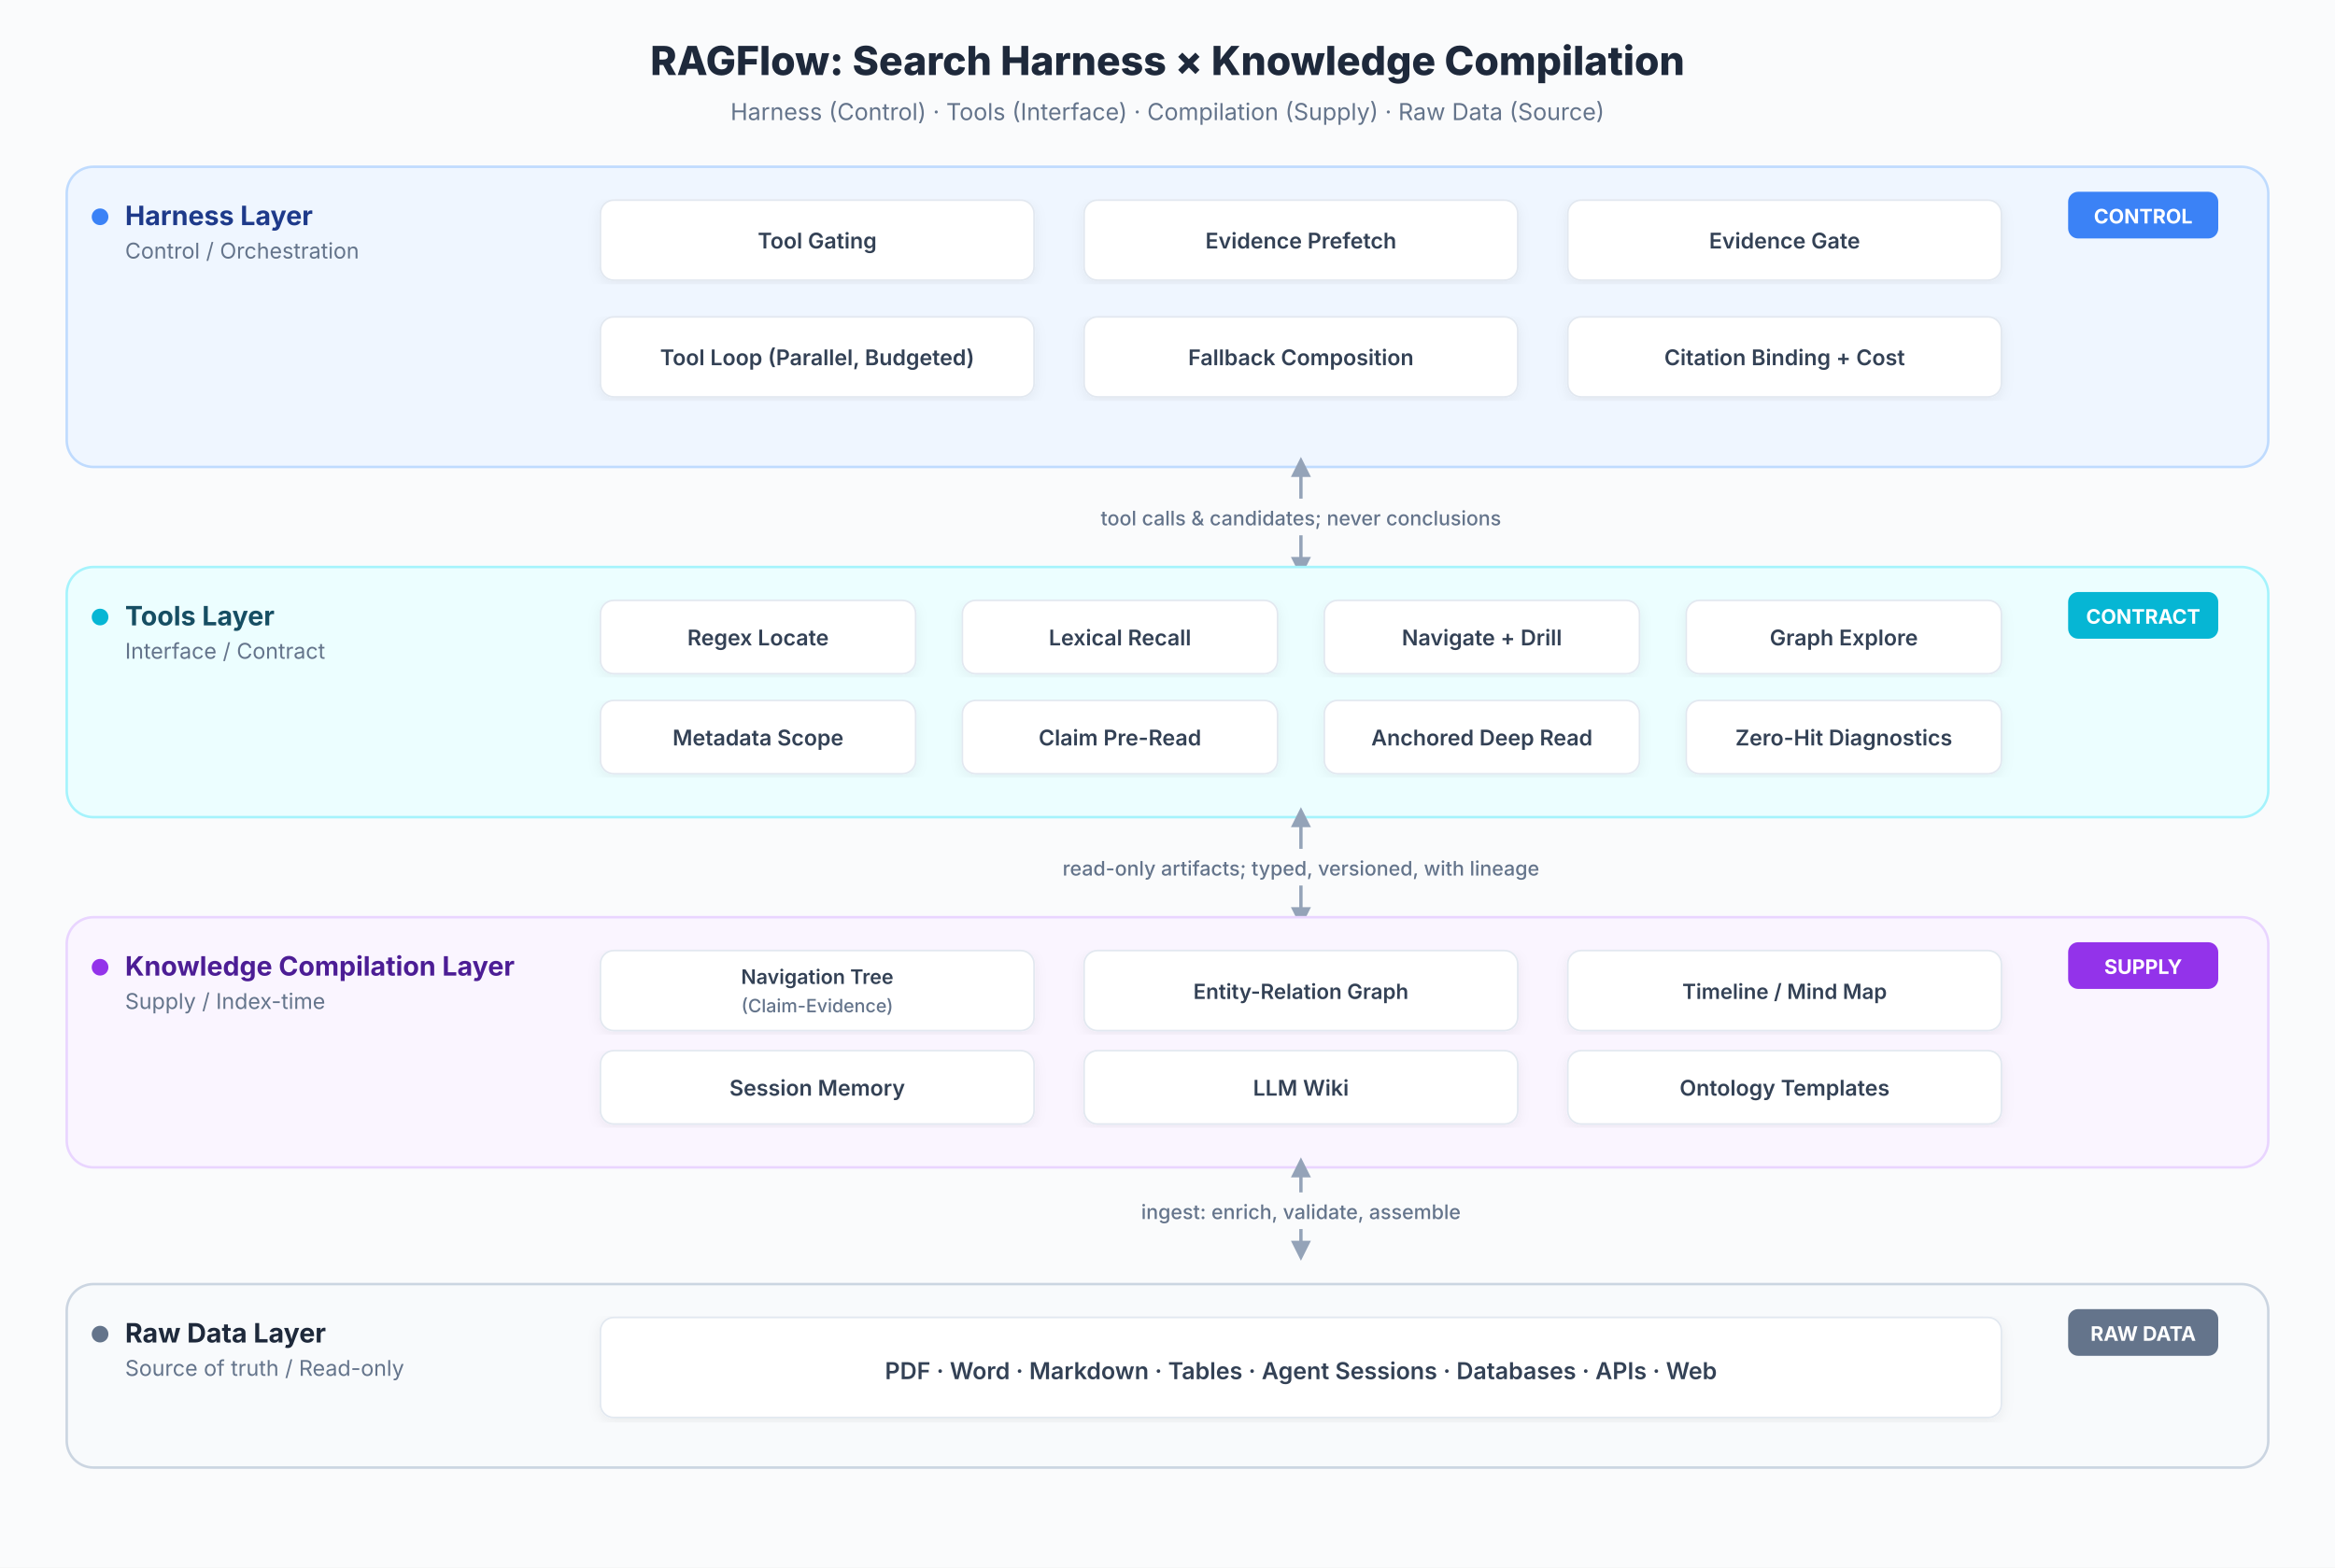
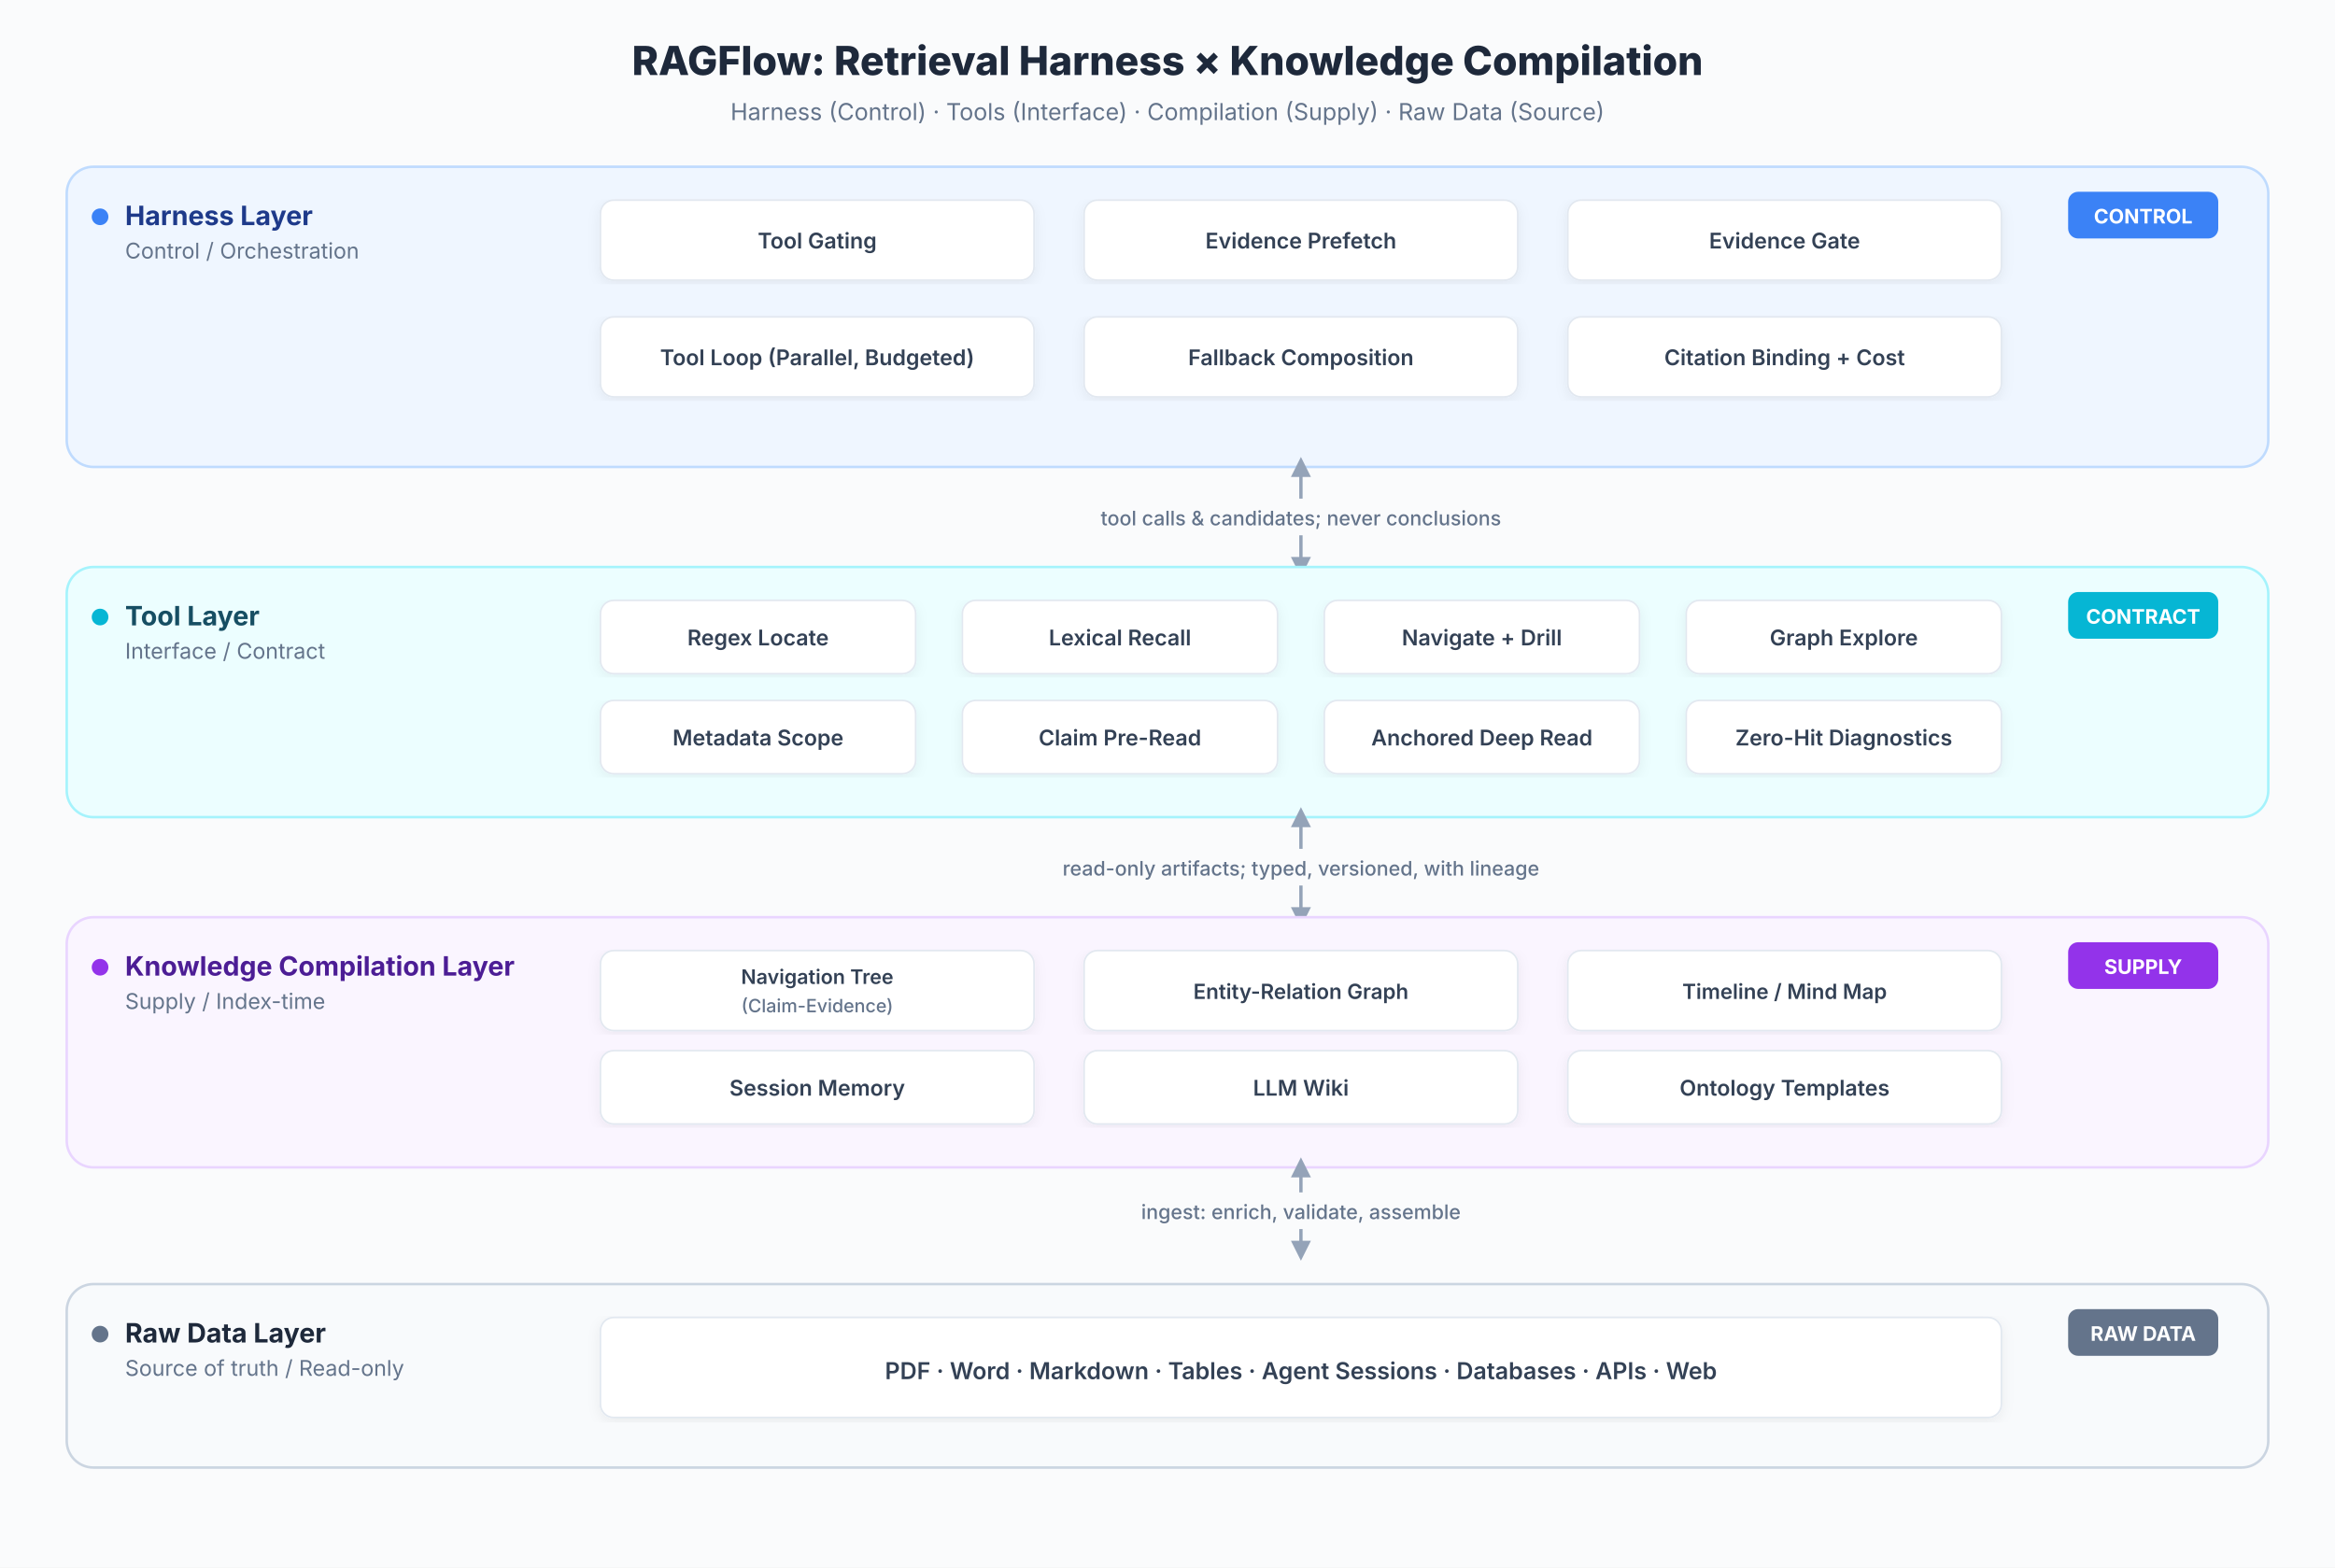
<svg xmlns="http://www.w3.org/2000/svg" viewBox="0 0 1400 940" font-family="'Inter', -apple-system, BlinkMacSystemFont, 'Segoe UI', Roboto, Helvetica, Arial, sans-serif">
  <defs>
    <filter id="shadow" x="-5%" y="-5%" width="110%" height="110%">
      <feDropShadow dx="0" dy="2" stdDeviation="4" flood-color="#0F172A" flood-opacity="0.06" />
    </filter>
    <marker id="arrow-gray" viewBox="0 0 10 10" refX="5" refY="5" markerWidth="6" markerHeight="6" orient="auto-start-reverse">
      <path d="M0,0 L10,5 L0,10 z" fill="#94A3B8" />
    </marker>
  </defs>
  <rect width="1400" height="940" fill="#FAFBFC" />
-   <text x="700" y="45" text-anchor="middle" font-size="24" font-weight="800" fill="#1E293B">RAGFlow: Search Harness × Knowledge Compilation</text>
+   <text x="700" y="45" text-anchor="middle" font-size="24" font-weight="800" fill="#1E293B">RAGFlow: Retrieval Harness × Knowledge Compilation</text>
  <text x="700" y="72" text-anchor="middle" font-size="14" fill="#64748B">Harness (Control) · Tools (Interface) · Compilation (Supply) · Raw Data (Source)</text>
  <rect x="40" y="100" width="1320" height="180" rx="16" fill="#EFF6FF" stroke="#BFDBFE" stroke-width="1.5" />
  <circle cx="60" cy="130" r="5" fill="#3B82F6" />
  <text x="75" y="135" font-size="16" font-weight="700" fill="#1E3A8A">Harness Layer</text>
  <text x="75" y="155" font-size="13" fill="#64748B">Control / Orchestration</text>
  <rect x="1240" y="115" width="90" height="28" rx="6" fill="#3B82F6" />
  <text x="1285" y="134" text-anchor="middle" font-size="12" font-weight="700" fill="#FFFFFF">CONTROL</text>
  <g filter="url(#shadow)">
    <rect x="360" y="120" width="260" height="48" rx="8" fill="#FFFFFF" stroke="#E2E8F0" stroke-width="1" />
    <rect x="650" y="120" width="260" height="48" rx="8" fill="#FFFFFF" stroke="#E2E8F0" stroke-width="1" />
    <rect x="940" y="120" width="260" height="48" rx="8" fill="#FFFFFF" stroke="#E2E8F0" stroke-width="1" />
  </g>
  <text x="490" y="149" text-anchor="middle" font-size="13" font-weight="600" fill="#334155">Tool Gating</text>
  <text x="780" y="149" text-anchor="middle" font-size="13" font-weight="600" fill="#334155">Evidence Prefetch</text>
  <text x="1070" y="149" text-anchor="middle" font-size="13" font-weight="600" fill="#334155">Evidence Gate</text>
  <g filter="url(#shadow)">
    <rect x="360" y="190" width="260" height="48" rx="8" fill="#FFFFFF" stroke="#E2E8F0" stroke-width="1" />
    <rect x="650" y="190" width="260" height="48" rx="8" fill="#FFFFFF" stroke="#E2E8F0" stroke-width="1" />
    <rect x="940" y="190" width="260" height="48" rx="8" fill="#FFFFFF" stroke="#E2E8F0" stroke-width="1" />
  </g>
  <text x="490" y="219" text-anchor="middle" font-size="13" font-weight="600" fill="#334155">Tool Loop (Parallel, Budgeted)</text>
  <text x="780" y="219" text-anchor="middle" font-size="13" font-weight="600" fill="#334155">Fallback Composition</text>
  <text x="1070" y="219" text-anchor="middle" font-size="13" font-weight="600" fill="#334155">Citation Binding + Cost</text>
  <line x1="780" y1="280" x2="780" y2="340" stroke="#94A3B8" stroke-width="2" marker-start="url(#arrow-gray)" marker-end="url(#arrow-gray)" />
  <rect x="600" y="299" width="360" height="22" rx="4" fill="#FAFBFC" />
  <text x="780" y="315" text-anchor="middle" font-size="12" font-weight="500" fill="#64748B">tool calls &amp; candidates; never conclusions</text>
  <rect x="40" y="340" width="1320" height="150" rx="16" fill="#ECFEFF" stroke="#A5F3FC" stroke-width="1.5" />
  <circle cx="60" cy="370" r="5" fill="#06B6D4" />
-   <text x="75" y="375" font-size="16" font-weight="700" fill="#164E63">Tools Layer</text>
+   <text x="75" y="375" font-size="16" font-weight="700" fill="#164E63">Tool Layer</text>
  <text x="75" y="395" font-size="13" fill="#64748B">Interface / Contract</text>
  <rect x="1240" y="355" width="90" height="28" rx="6" fill="#06B6D4" />
  <text x="1285" y="374" text-anchor="middle" font-size="12" font-weight="700" fill="#FFFFFF">CONTRACT</text>
  <g filter="url(#shadow)">
    <rect x="360" y="360" width="189" height="44" rx="8" fill="#FFFFFF" stroke="#E2E8F0" stroke-width="1" />
    <rect x="577" y="360" width="189" height="44" rx="8" fill="#FFFFFF" stroke="#E2E8F0" stroke-width="1" />
    <rect x="794" y="360" width="189" height="44" rx="8" fill="#FFFFFF" stroke="#E2E8F0" stroke-width="1" />
    <rect x="1011" y="360" width="189" height="44" rx="8" fill="#FFFFFF" stroke="#E2E8F0" stroke-width="1" />
  </g>
  <text x="454.5" y="387" text-anchor="middle" font-size="13" font-weight="600" fill="#334155">Regex Locate</text>
  <text x="671.5" y="387" text-anchor="middle" font-size="13" font-weight="600" fill="#334155">Lexical Recall</text>
  <text x="888.5" y="387" text-anchor="middle" font-size="13" font-weight="600" fill="#334155">Navigate + Drill</text>
  <text x="1105.5" y="387" text-anchor="middle" font-size="13" font-weight="600" fill="#334155">Graph Explore</text>
  <g filter="url(#shadow)">
    <rect x="360" y="420" width="189" height="44" rx="8" fill="#FFFFFF" stroke="#E2E8F0" stroke-width="1" />
    <rect x="577" y="420" width="189" height="44" rx="8" fill="#FFFFFF" stroke="#E2E8F0" stroke-width="1" />
    <rect x="794" y="420" width="189" height="44" rx="8" fill="#FFFFFF" stroke="#E2E8F0" stroke-width="1" />
    <rect x="1011" y="420" width="189" height="44" rx="8" fill="#FFFFFF" stroke="#E2E8F0" stroke-width="1" />
  </g>
  <text x="454.5" y="447" text-anchor="middle" font-size="13" font-weight="600" fill="#334155">Metadata Scope</text>
  <text x="671.5" y="447" text-anchor="middle" font-size="13" font-weight="600" fill="#334155">Claim Pre-Read</text>
  <text x="888.5" y="447" text-anchor="middle" font-size="13" font-weight="600" fill="#334155">Anchored Deep Read</text>
  <text x="1105.5" y="447" text-anchor="middle" font-size="13" font-weight="600" fill="#334155">Zero-Hit Diagnostics</text>
  <line x1="780" y1="490" x2="780" y2="550" stroke="#94A3B8" stroke-width="2" marker-start="url(#arrow-gray)" marker-end="url(#arrow-gray)" />
  <rect x="580" y="509" width="400" height="22" rx="4" fill="#FAFBFC" />
  <text x="780" y="525" text-anchor="middle" font-size="12" font-weight="500" fill="#64748B">read-only artifacts; typed, versioned, with lineage</text>
  <rect x="40" y="550" width="1320" height="150" rx="16" fill="#FAF5FF" stroke="#E9D5FF" stroke-width="1.5" />
  <circle cx="60" cy="580" r="5" fill="#9333EA" />
  <text x="75" y="585" font-size="16" font-weight="700" fill="#4C1D95">Knowledge Compilation Layer</text>
  <text x="75" y="605" font-size="13" fill="#64748B">Supply / Index-time</text>
  <rect x="1240" y="565" width="90" height="28" rx="6" fill="#9333EA" />
  <text x="1285" y="584" text-anchor="middle" font-size="12" font-weight="700" fill="#FFFFFF">SUPPLY</text>
  <g filter="url(#shadow)">
    <rect x="360" y="570" width="260" height="48" rx="8" fill="#FFFFFF" stroke="#E2E8F0" stroke-width="1" />
    <rect x="650" y="570" width="260" height="48" rx="8" fill="#FFFFFF" stroke="#E2E8F0" stroke-width="1" />
    <rect x="940" y="570" width="260" height="48" rx="8" fill="#FFFFFF" stroke="#E2E8F0" stroke-width="1" />
  </g>
  <text x="490" y="590" text-anchor="middle" font-size="12" font-weight="600" fill="#334155">Navigation Tree</text>
  <text x="490" y="607" text-anchor="middle" font-size="11" font-weight="500" fill="#64748B">(Claim-Evidence)</text>
  <text x="780" y="599" text-anchor="middle" font-size="12.5" font-weight="600" fill="#334155">Entity-Relation Graph</text>
  <text x="1070" y="599" text-anchor="middle" font-size="12.5" font-weight="600" fill="#334155">Timeline / Mind Map</text>
  <g filter="url(#shadow)">
    <rect x="360" y="630" width="260" height="44" rx="8" fill="#FFFFFF" stroke="#E2E8F0" stroke-width="1" />
    <rect x="650" y="630" width="260" height="44" rx="8" fill="#FFFFFF" stroke="#E2E8F0" stroke-width="1" />
    <rect x="940" y="630" width="260" height="44" rx="8" fill="#FFFFFF" stroke="#E2E8F0" stroke-width="1" />
  </g>
  <text x="490" y="657" text-anchor="middle" font-size="13" font-weight="600" fill="#334155">Session Memory</text>
  <text x="780" y="657" text-anchor="middle" font-size="13" font-weight="600" fill="#334155">LLM Wiki</text>
  <text x="1070" y="657" text-anchor="middle" font-size="13" font-weight="600" fill="#334155">Ontology Templates</text>
  <line x1="780" y1="700" x2="780" y2="750" stroke="#94A3B8" stroke-width="2" marker-start="url(#arrow-gray)" marker-end="url(#arrow-gray)" />
  <rect x="580" y="715" width="400" height="22" rx="4" fill="#FAFBFC" />
  <text x="780" y="731" text-anchor="middle" font-size="12" font-weight="500" fill="#64748B">ingest: enrich, validate, assemble</text>
  <rect x="40" y="770" width="1320" height="110" rx="16" fill="#F8FAFC" stroke="#CBD5E1" stroke-width="1.5" />
  <circle cx="60" cy="800" r="5" fill="#64748B" />
  <text x="75" y="805" font-size="16" font-weight="700" fill="#1E293B">Raw Data Layer</text>
  <text x="75" y="825" font-size="13" fill="#64748B">Source of truth / Read-only</text>
  <rect x="1240" y="785" width="90" height="28" rx="6" fill="#64748B" />
  <text x="1285" y="804" text-anchor="middle" font-size="12" font-weight="700" fill="#FFFFFF">RAW DATA</text>
  <g filter="url(#shadow)">
    <rect x="360" y="790" width="840" height="60" rx="8" fill="#FFFFFF" stroke="#E2E8F0" stroke-width="1" />
  </g>
  <text x="780" y="827" text-anchor="middle" font-size="14" font-weight="600" fill="#334155">PDF · Word · Markdown · Tables · Agent Sessions · Databases · APIs · Web</text>
</svg>
